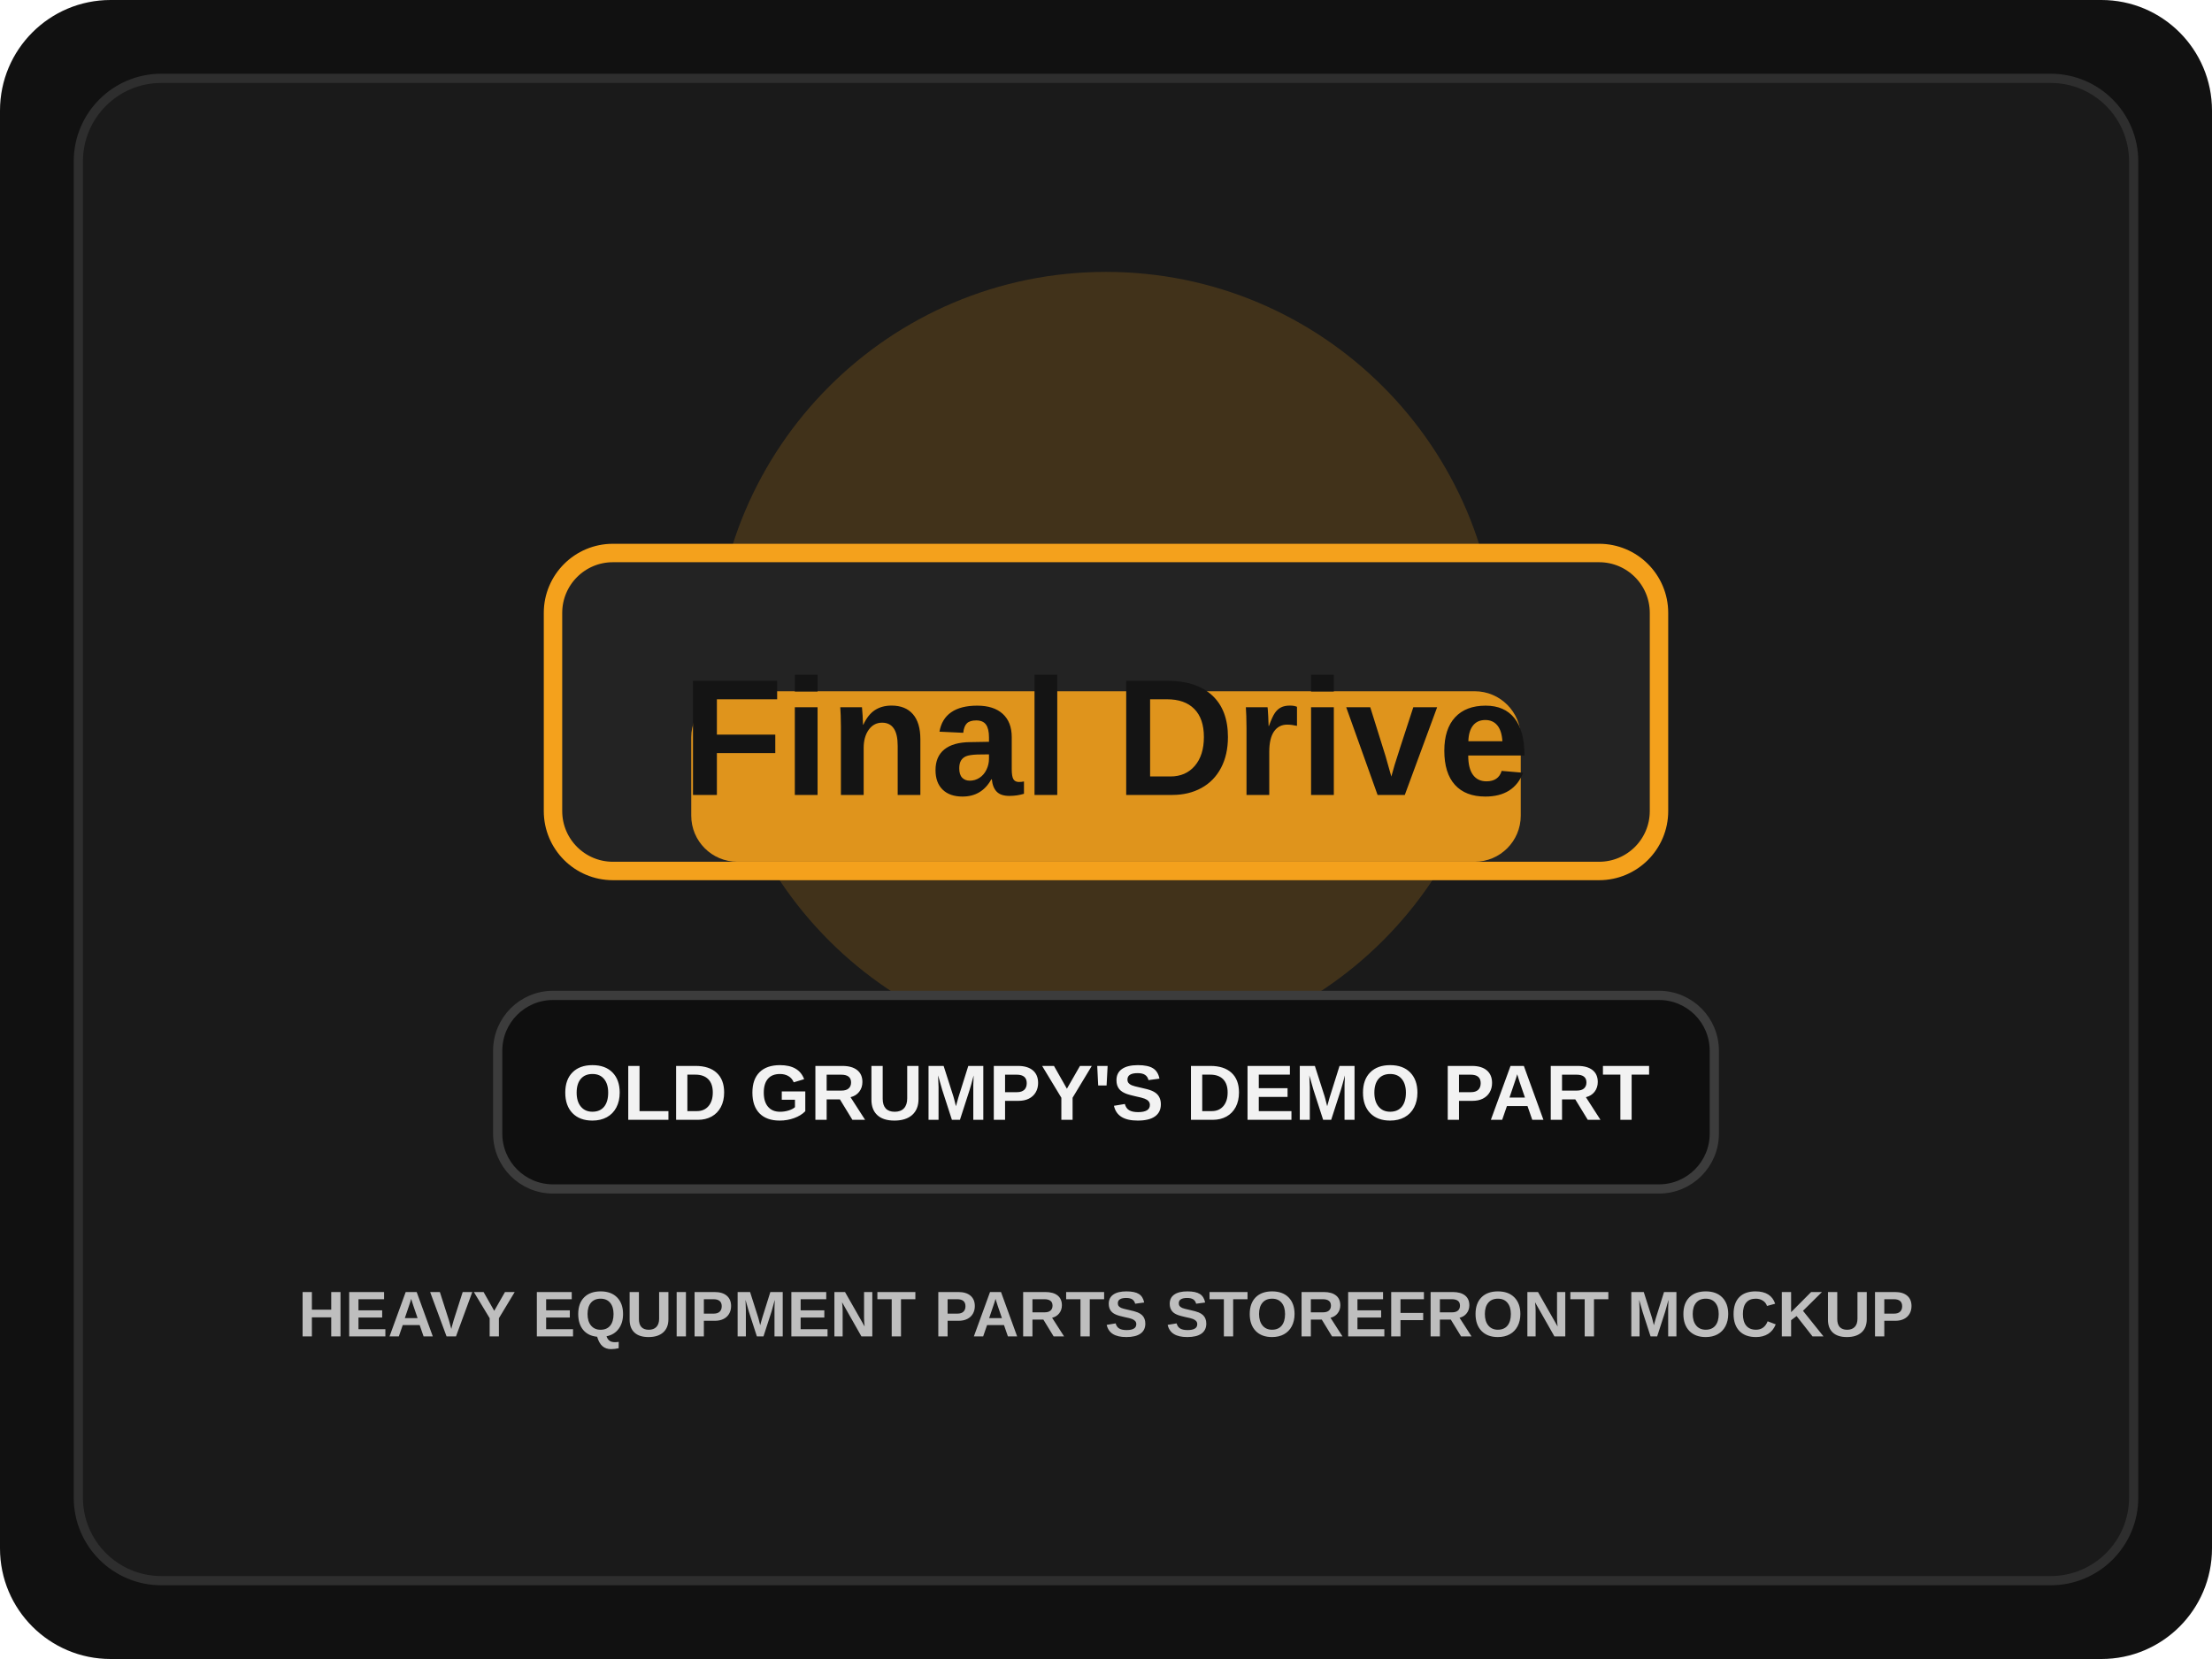
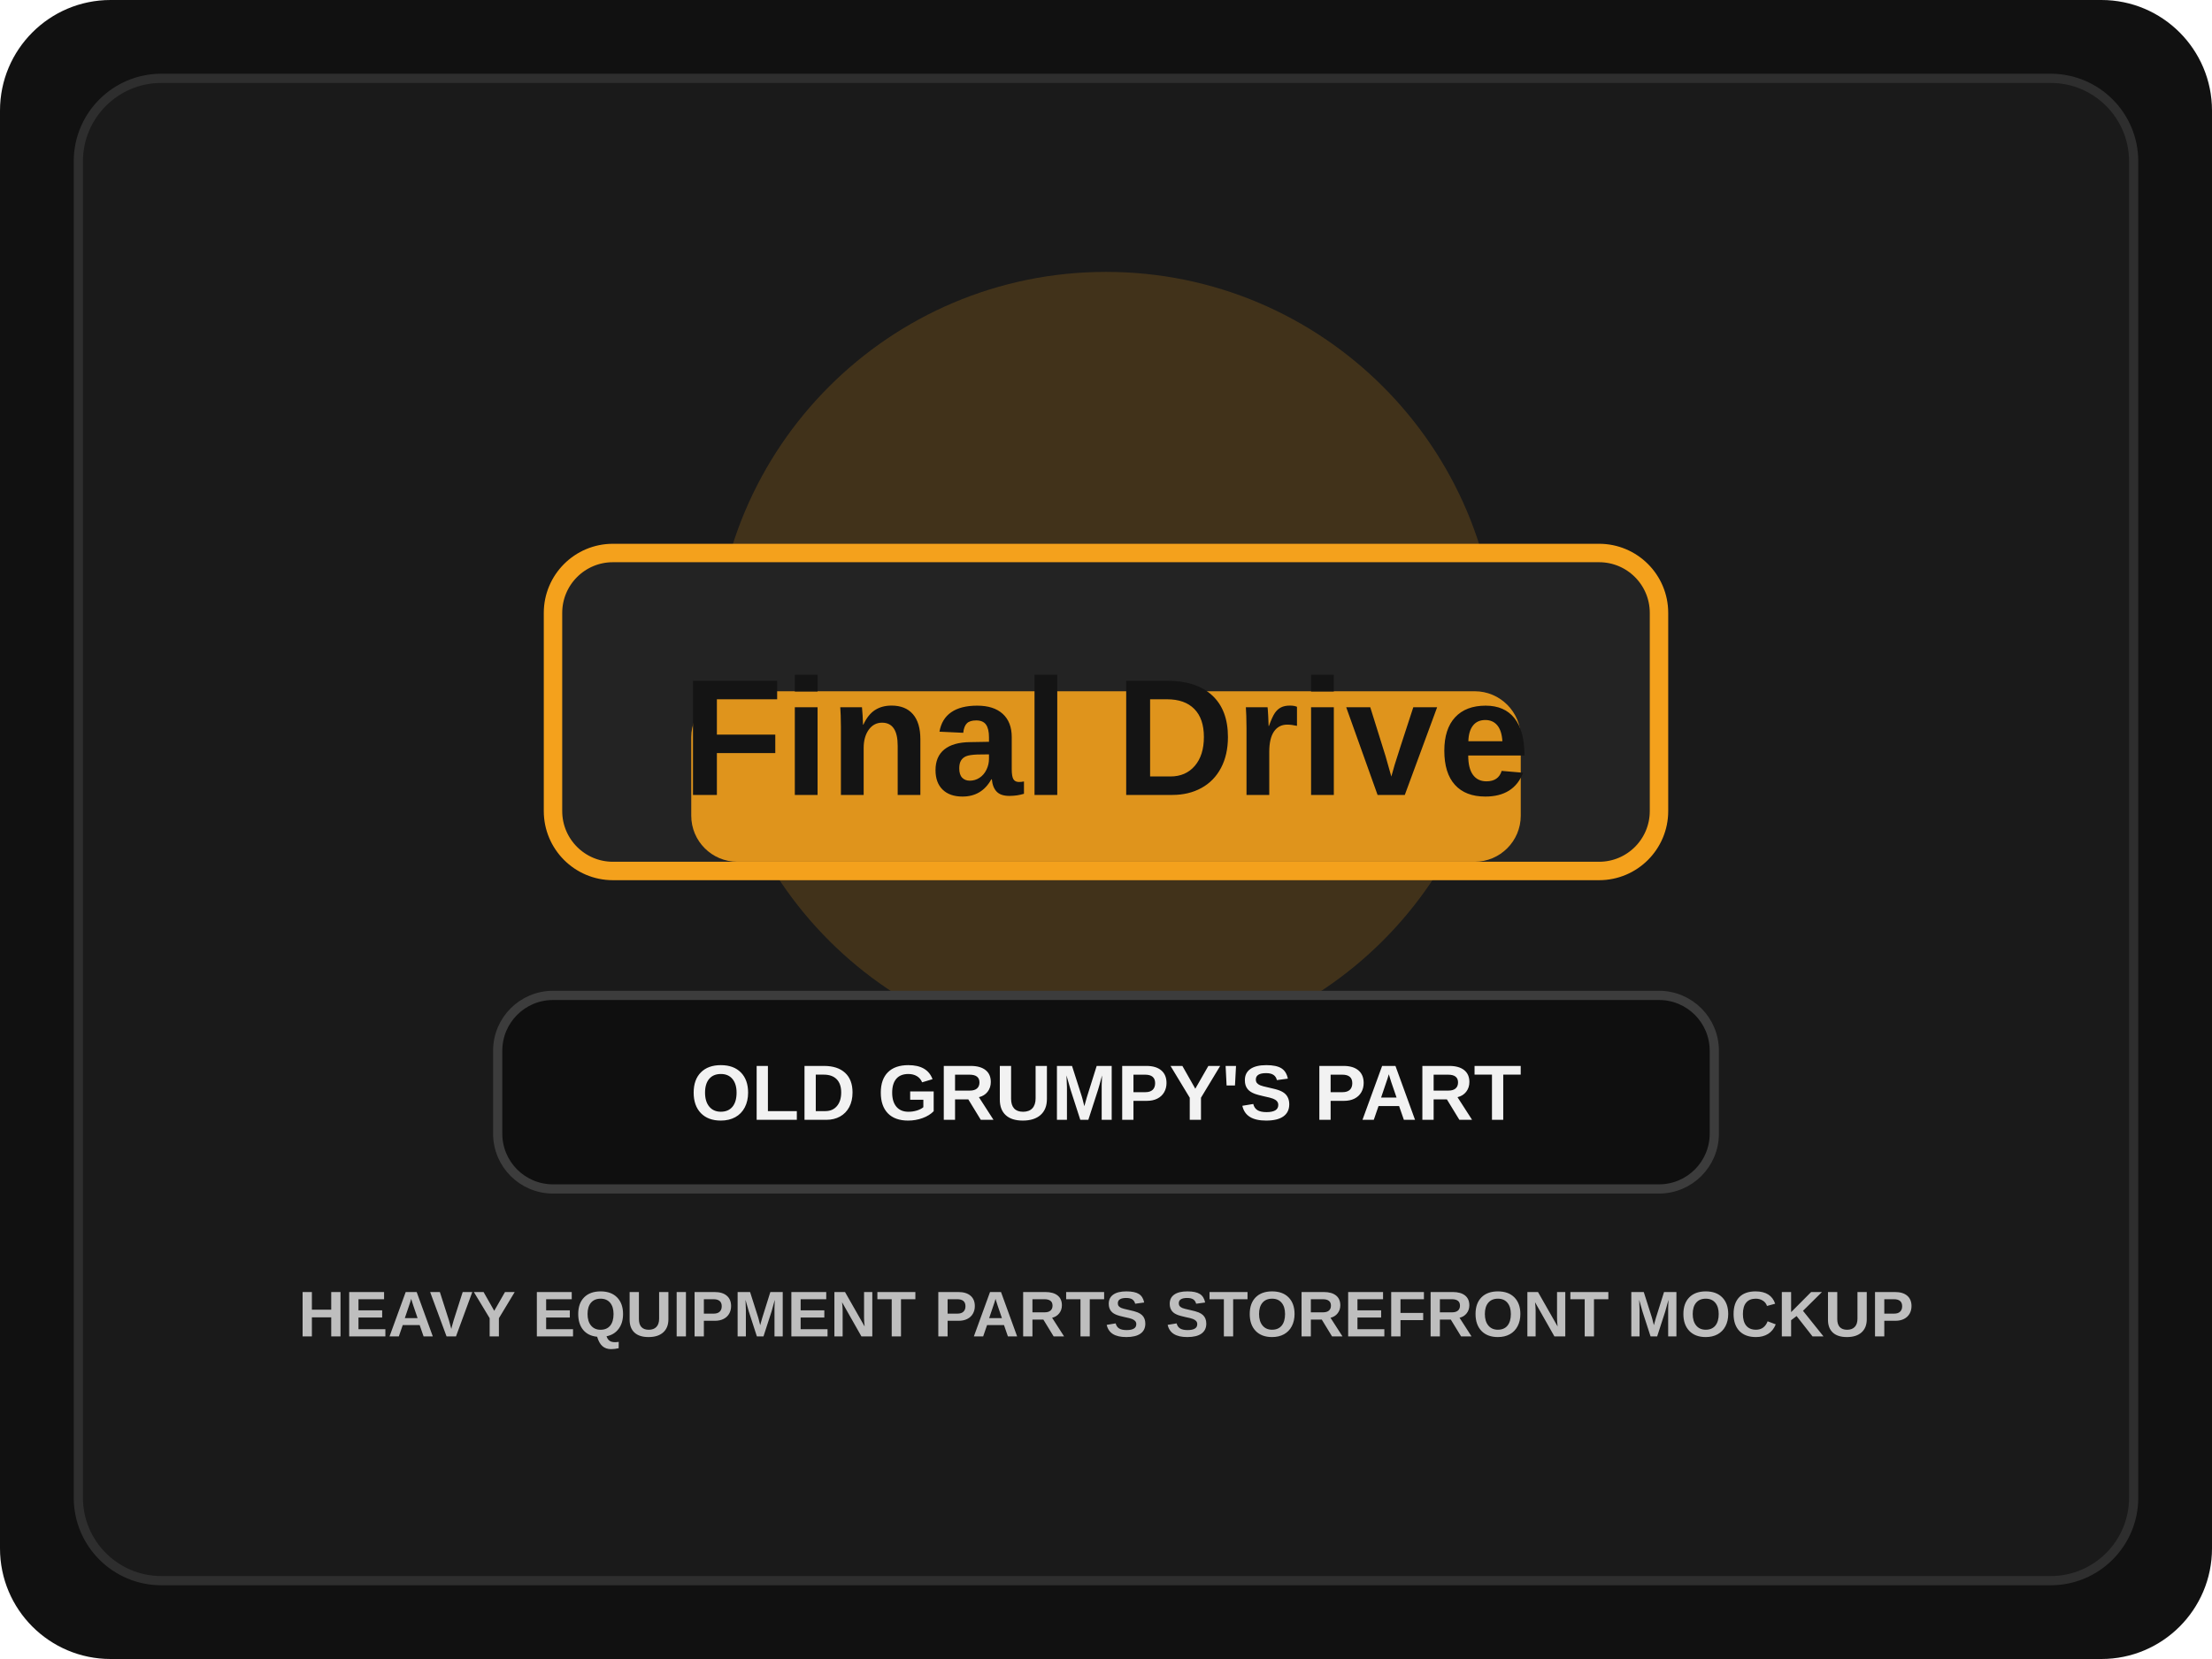
<svg xmlns="http://www.w3.org/2000/svg" width="960" height="720" viewBox="0 0 960 720" fill="none">
  <rect width="960" height="720" rx="48" fill="#111111" />
  <rect x="34" y="34" width="892" height="652" rx="36" fill="#1A1A1A" stroke="#2E2E2E" stroke-width="4" />
  <circle cx="480" cy="288" r="170" fill="#f4a11c" opacity="0.18" />
  <rect x="240" y="240" width="480" height="138" rx="26" fill="#232323" stroke="#f4a11c" stroke-width="8" />
  <rect x="300" y="300" width="360" height="74" rx="20" fill="#f4a11c" opacity="0.9" />
  <rect x="216" y="432" width="528" height="84" rx="24" fill="#0F0F0F" stroke="#3C3C3C" stroke-width="4" />
  <text x="480" y="345" text-anchor="middle" font-size="72" font-family="Arial, Helvetica, sans-serif" font-weight="900" fill="#141414">Final Drive</text>
-   <text x="480" y="486" text-anchor="middle" font-size="34" font-family="Arial, Helvetica, sans-serif" font-weight="700" fill="#F2F2F2">OLD GRUMPY'S DEMO PART</text>
+   <text x="480" y="486" text-anchor="middle" font-size="34" font-family="Arial, Helvetica, sans-serif" font-weight="700" fill="#F2F2F2">OLD GRUMPY'S PART</text>
  <text x="480" y="580" text-anchor="middle" font-size="28" font-family="Arial, Helvetica, sans-serif" font-weight="700" fill="#BEBEBE">HEAVY EQUIPMENT PARTS STOREFRONT MOCKUP</text>
</svg>
